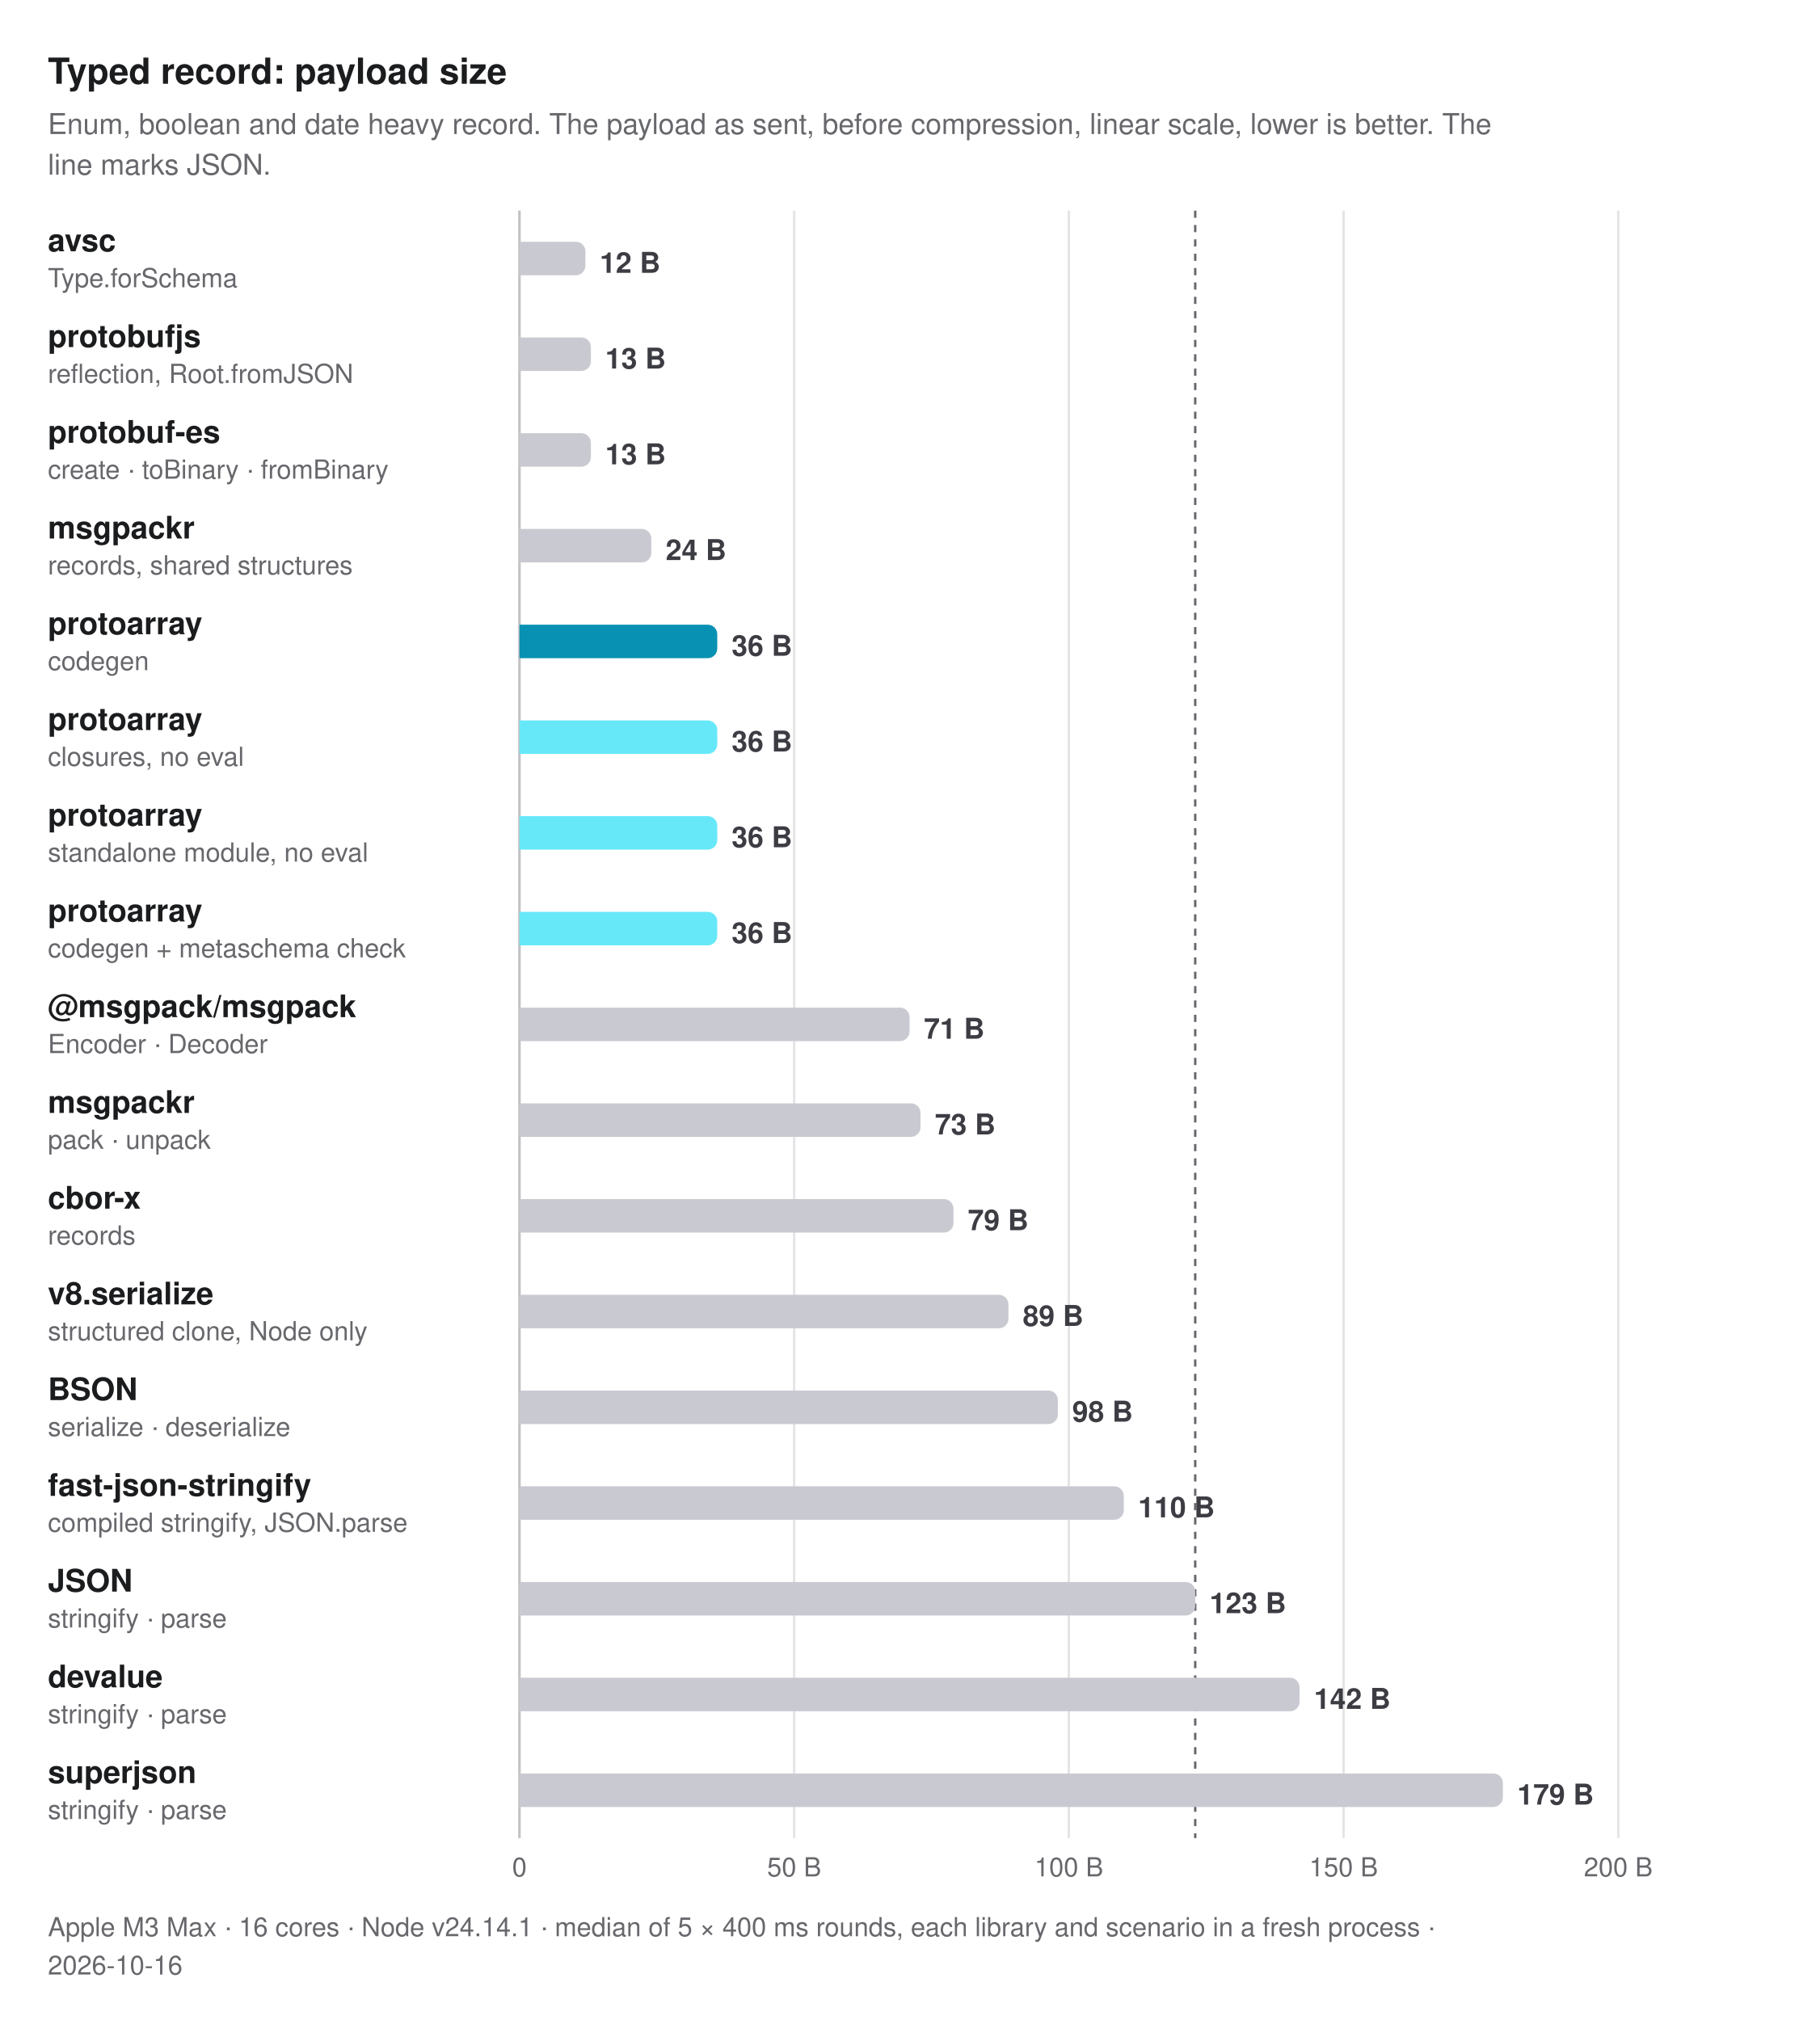
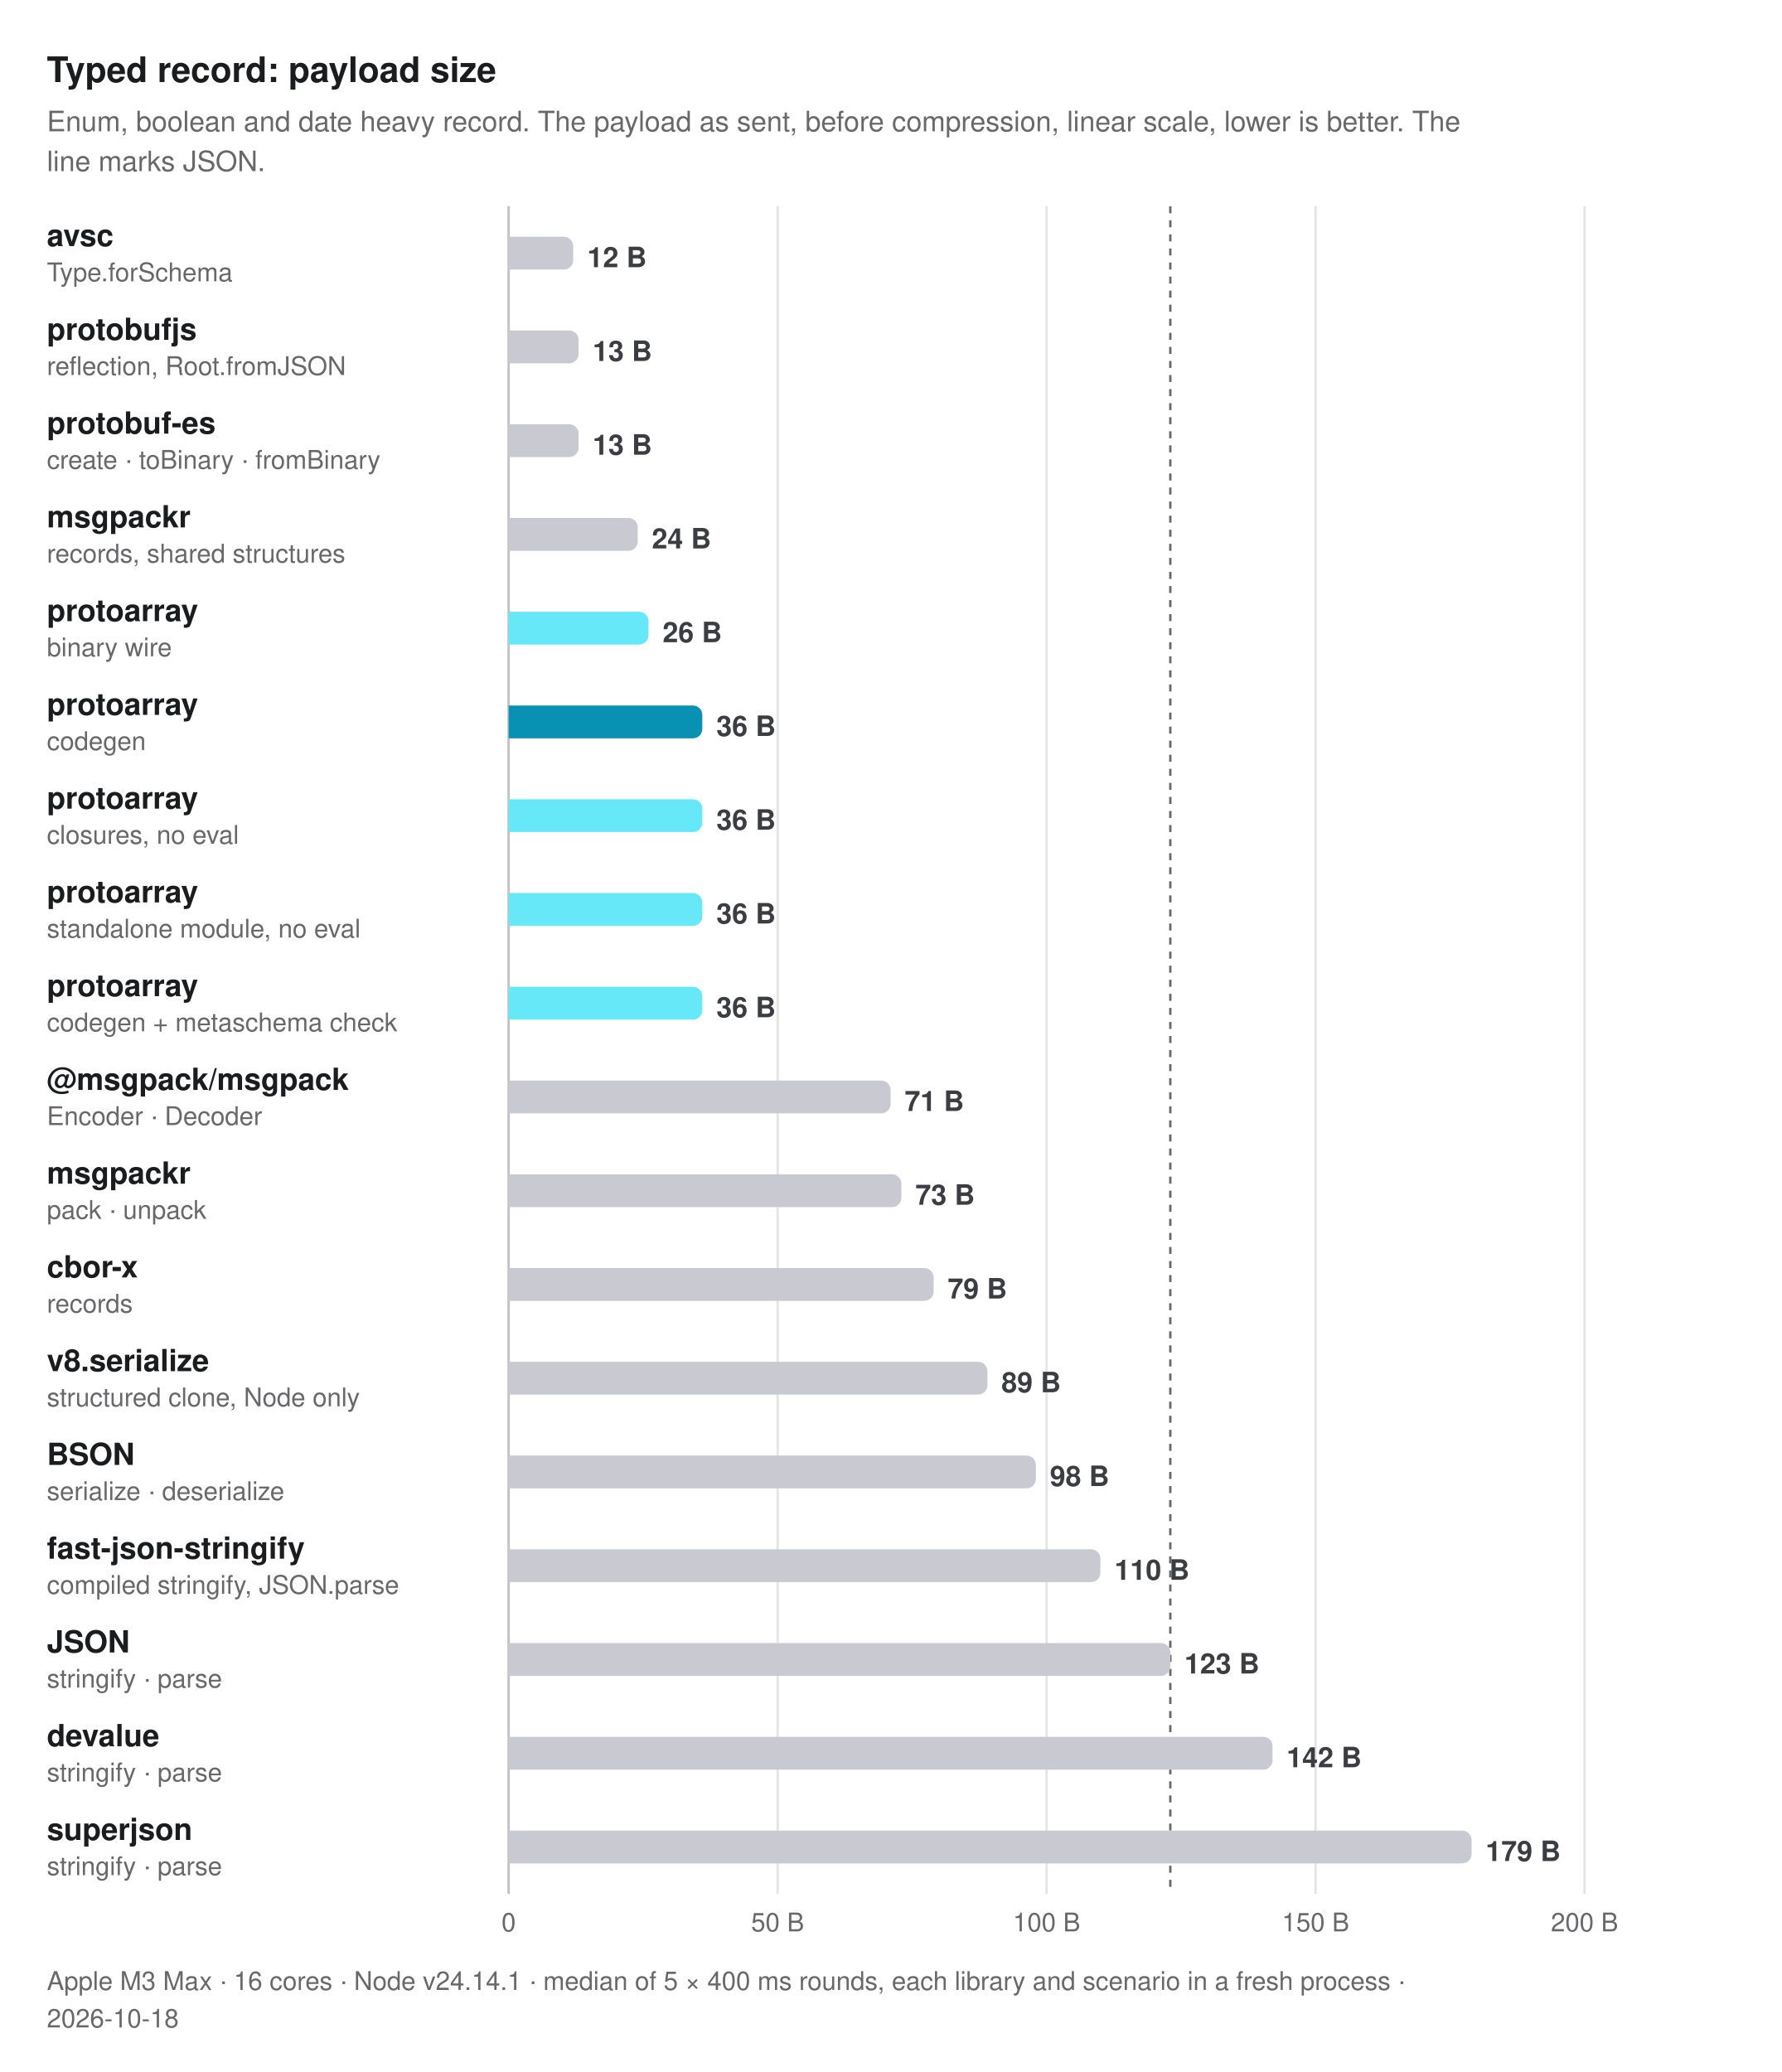
- <svg xmlns="http://www.w3.org/2000/svg" width="760" height="844" viewBox="0 0 760 844" role="img" aria-label="Typed record: payload size. Enum, boolean and date heavy record. The payload as sent, before compression, linear scale, lower is better. The line marks JSON.">
+ <svg xmlns="http://www.w3.org/2000/svg" width="760" height="884" viewBox="0 0 760 884" role="img" aria-label="Typed record: payload size. Enum, boolean and date heavy record. The payload as sent, before compression, linear scale, lower is better. The line marks JSON.">
  <style>
  text { font-family: -apple-system, BlinkMacSystemFont, "Segoe UI", Helvetica, Arial, sans-serif; }
  .title { font-size: 15px; font-weight: 700; fill: #1b1c1e; }
  .subtitle, .caption { font-size: 12px; fill: #67676c; }
  .caption { font-size: 11px; }
  .group { font-size: 11px; font-weight: 600; letter-spacing: 0.06em; fill: #67676c; }
  .label { font-size: 13px; font-weight: 600; fill: #1b1c1e; }
  .label.primary, .label.secondary { font-weight: 700; }
  .sublabel { font-size: 11px; fill: #67676c; }
  .value { font-size: 12px; font-weight: 600; fill: #3c3c43; font-variant-numeric: tabular-nums; }
  .value.small { font-size: 10px; }
  .legend { font-size: 11px; fill: #3c3c43; }
  .tick { font-size: 11px; fill: #67676c; font-variant-numeric: tabular-nums; }
  .grid { stroke: #e4e4e7; stroke-width: 1; }
  .axis { stroke: #c2c2c4; stroke-width: 1; }
  .ref { stroke: #67676c; stroke-width: 1; stroke-dasharray: 3 3; }
  .bar { fill: #c9cad1; }
  .bar.primary { fill: #0891b2; }
  .bar.secondary { fill: #67e8f9; }
  @media (prefers-color-scheme: dark) {
    .title, .label { fill: #dfdfd6; }
    .subtitle, .caption, .group, .sublabel, .tick { fill: #98989f; }
    .value, .legend { fill: #c2c2c4; }
    .grid { stroke: #2e2e32; }
    .axis { stroke: #48484c; }
    .ref { stroke: #98989f; }
    .bar { fill: #4a4b53; }
    .bar.primary { fill: #22d3ee; }
    .bar.secondary { fill: #0e7490; }
  }
</style>
  <text class="title" x="20" y="35">Typed record: payload size</text>
  <text class="subtitle" x="20" y="56">Enum, boolean and date heavy record. The payload as sent, before compression, linear scale, lower is better. The</text>
  <text class="subtitle" x="20" y="73">line marks JSON.</text>
-   <line class="grid" x1="217" y1="88" x2="217" y2="768" />
-   <text class="tick" x="217" y="784" text-anchor="middle">0</text>
-   <line class="grid" x1="331.75" y1="88" x2="331.75" y2="768" />
-   <text class="tick" x="331.75" y="784" text-anchor="middle">50 B</text>
-   <line class="grid" x1="446.5" y1="88" x2="446.5" y2="768" />
-   <text class="tick" x="446.5" y="784" text-anchor="middle">100 B</text>
-   <line class="grid" x1="561.25" y1="88" x2="561.25" y2="768" />
-   <text class="tick" x="561.25" y="784" text-anchor="middle">150 B</text>
-   <line class="grid" x1="676" y1="88" x2="676" y2="768" />
-   <text class="tick" x="676" y="784" text-anchor="middle">200 B</text>
-   <line class="axis" x1="217" y1="88" x2="217" y2="768" />
-   <line class="ref" x1="499.285" y1="88" x2="499.285" y2="768" />
+   <line class="grid" x1="217" y1="88" x2="217" y2="808" />
+   <text class="tick" x="217" y="824" text-anchor="middle">0</text>
+   <line class="grid" x1="331.75" y1="88" x2="331.75" y2="808" />
+   <text class="tick" x="331.75" y="824" text-anchor="middle">50 B</text>
+   <line class="grid" x1="446.5" y1="88" x2="446.5" y2="808" />
+   <text class="tick" x="446.5" y="824" text-anchor="middle">100 B</text>
+   <line class="grid" x1="561.25" y1="88" x2="561.25" y2="808" />
+   <text class="tick" x="561.25" y="824" text-anchor="middle">150 B</text>
+   <line class="grid" x1="676" y1="88" x2="676" y2="808" />
+   <text class="tick" x="676" y="824" text-anchor="middle">200 B</text>
+   <line class="axis" x1="217" y1="88" x2="217" y2="808" />
+   <line class="ref" x1="499.285" y1="88" x2="499.285" y2="808" />
  <g>
    <text class="label" x="20" y="105">avsc</text>
    <text class="sublabel" x="20" y="120">Type.forSchema</text>
    <path class="bar" d="M217,101H240.54A4,4 0 0 1 244.54,105V111A4,4 0 0 1 240.54,115H217Z" />
    <text class="value" x="250.54" y="114">12 B</text>
  </g>
  <g>
    <text class="label" x="20" y="145">protobufjs</text>
    <text class="sublabel" x="20" y="160">reflection, Root.fromJSON</text>
    <path class="bar" d="M217,141H242.835A4,4 0 0 1 246.835,145V151A4,4 0 0 1 242.835,155H217Z" />
    <text class="value" x="252.835" y="154">13 B</text>
  </g>
  <g>
    <text class="label" x="20" y="185">protobuf-es</text>
    <text class="sublabel" x="20" y="200">create · toBinary · fromBinary</text>
    <path class="bar" d="M217,181H242.835A4,4 0 0 1 246.835,185V191A4,4 0 0 1 242.835,195H217Z" />
    <text class="value" x="252.835" y="194">13 B</text>
  </g>
  <g>
    <text class="label" x="20" y="225">msgpackr</text>
    <text class="sublabel" x="20" y="240">records, shared structures</text>
    <path class="bar" d="M217,221H268.08A4,4 0 0 1 272.08,225V231A4,4 0 0 1 268.08,235H217Z" />
    <text class="value" x="278.08" y="234">24 B</text>
  </g>
  <g>
-     <text class="label primary" x="20" y="265">protoarray</text>
-     <text class="sublabel" x="20" y="280">codegen</text>
-     <path class="bar primary" d="M217,261H295.62A4,4 0 0 1 299.62,265V271A4,4 0 0 1 295.62,275H217Z" />
-     <text class="value" x="305.62" y="274">36 B</text>
+     <text class="label secondary" x="20" y="265">protoarray</text>
+     <text class="sublabel" x="20" y="280">binary wire</text>
+     <path class="bar secondary" d="M217,261H272.67A4,4 0 0 1 276.67,265V271A4,4 0 0 1 272.67,275H217Z" />
+     <text class="value" x="282.67" y="274">26 B</text>
  </g>
  <g>
-     <text class="label secondary" x="20" y="305">protoarray</text>
-     <text class="sublabel" x="20" y="320">closures, no eval</text>
-     <path class="bar secondary" d="M217,301H295.62A4,4 0 0 1 299.62,305V311A4,4 0 0 1 295.62,315H217Z" />
+     <text class="label primary" x="20" y="305">protoarray</text>
+     <text class="sublabel" x="20" y="320">codegen</text>
+     <path class="bar primary" d="M217,301H295.62A4,4 0 0 1 299.62,305V311A4,4 0 0 1 295.62,315H217Z" />
    <text class="value" x="305.62" y="314">36 B</text>
  </g>
  <g>
    <text class="label secondary" x="20" y="345">protoarray</text>
-     <text class="sublabel" x="20" y="360">standalone module, no eval</text>
+     <text class="sublabel" x="20" y="360">closures, no eval</text>
    <path class="bar secondary" d="M217,341H295.62A4,4 0 0 1 299.62,345V351A4,4 0 0 1 295.62,355H217Z" />
    <text class="value" x="305.62" y="354">36 B</text>
  </g>
  <g>
    <text class="label secondary" x="20" y="385">protoarray</text>
-     <text class="sublabel" x="20" y="400">codegen + metaschema check</text>
+     <text class="sublabel" x="20" y="400">standalone module, no eval</text>
    <path class="bar secondary" d="M217,381H295.62A4,4 0 0 1 299.62,385V391A4,4 0 0 1 295.62,395H217Z" />
    <text class="value" x="305.62" y="394">36 B</text>
  </g>
  <g>
-     <text class="label" x="20" y="425">@msgpack/msgpack</text>
-     <text class="sublabel" x="20" y="440">Encoder · Decoder</text>
-     <path class="bar" d="M217,421H375.945A4,4 0 0 1 379.945,425V431A4,4 0 0 1 375.945,435H217Z" />
-     <text class="value" x="385.945" y="434">71 B</text>
+     <text class="label secondary" x="20" y="425">protoarray</text>
+     <text class="sublabel" x="20" y="440">codegen + metaschema check</text>
+     <path class="bar secondary" d="M217,421H295.62A4,4 0 0 1 299.62,425V431A4,4 0 0 1 295.62,435H217Z" />
+     <text class="value" x="305.62" y="434">36 B</text>
  </g>
  <g>
-     <text class="label" x="20" y="465">msgpackr</text>
-     <text class="sublabel" x="20" y="480">pack · unpack</text>
-     <path class="bar" d="M217,461H380.535A4,4 0 0 1 384.535,465V471A4,4 0 0 1 380.535,475H217Z" />
-     <text class="value" x="390.535" y="474">73 B</text>
+     <text class="label" x="20" y="465">@msgpack/msgpack</text>
+     <text class="sublabel" x="20" y="480">Encoder · Decoder</text>
+     <path class="bar" d="M217,461H375.945A4,4 0 0 1 379.945,465V471A4,4 0 0 1 375.945,475H217Z" />
+     <text class="value" x="385.945" y="474">71 B</text>
  </g>
  <g>
-     <text class="label" x="20" y="505">cbor-x</text>
-     <text class="sublabel" x="20" y="520">records</text>
-     <path class="bar" d="M217,501H394.305A4,4 0 0 1 398.305,505V511A4,4 0 0 1 394.305,515H217Z" />
-     <text class="value" x="404.305" y="514">79 B</text>
+     <text class="label" x="20" y="505">msgpackr</text>
+     <text class="sublabel" x="20" y="520">pack · unpack</text>
+     <path class="bar" d="M217,501H380.535A4,4 0 0 1 384.535,505V511A4,4 0 0 1 380.535,515H217Z" />
+     <text class="value" x="390.535" y="514">73 B</text>
  </g>
  <g>
-     <text class="label" x="20" y="545">v8.serialize</text>
-     <text class="sublabel" x="20" y="560">structured clone, Node only</text>
-     <path class="bar" d="M217,541H417.255A4,4 0 0 1 421.255,545V551A4,4 0 0 1 417.255,555H217Z" />
-     <text class="value" x="427.255" y="554">89 B</text>
+     <text class="label" x="20" y="545">cbor-x</text>
+     <text class="sublabel" x="20" y="560">records</text>
+     <path class="bar" d="M217,541H394.305A4,4 0 0 1 398.305,545V551A4,4 0 0 1 394.305,555H217Z" />
+     <text class="value" x="404.305" y="554">79 B</text>
  </g>
  <g>
-     <text class="label" x="20" y="585">BSON</text>
-     <text class="sublabel" x="20" y="600">serialize · deserialize</text>
-     <path class="bar" d="M217,581H437.91A4,4 0 0 1 441.91,585V591A4,4 0 0 1 437.91,595H217Z" />
-     <text class="value" x="447.91" y="594">98 B</text>
+     <text class="label" x="20" y="585">v8.serialize</text>
+     <text class="sublabel" x="20" y="600">structured clone, Node only</text>
+     <path class="bar" d="M217,581H417.255A4,4 0 0 1 421.255,585V591A4,4 0 0 1 417.255,595H217Z" />
+     <text class="value" x="427.255" y="594">89 B</text>
  </g>
  <g>
-     <text class="label" x="20" y="625">fast-json-stringify</text>
-     <text class="sublabel" x="20" y="640">compiled stringify, JSON.parse</text>
-     <path class="bar" d="M217,621H465.45A4,4 0 0 1 469.45,625V631A4,4 0 0 1 465.45,635H217Z" />
-     <text class="value" x="475.45" y="634">110 B</text>
+     <text class="label" x="20" y="625">BSON</text>
+     <text class="sublabel" x="20" y="640">serialize · deserialize</text>
+     <path class="bar" d="M217,621H437.91A4,4 0 0 1 441.91,625V631A4,4 0 0 1 437.91,635H217Z" />
+     <text class="value" x="447.91" y="634">98 B</text>
  </g>
  <g>
-     <text class="label" x="20" y="665">JSON</text>
-     <text class="sublabel" x="20" y="680">stringify · parse</text>
-     <path class="bar" d="M217,661H495.285A4,4 0 0 1 499.285,665V671A4,4 0 0 1 495.285,675H217Z" />
-     <text class="value" x="505.285" y="674">123 B</text>
+     <text class="label" x="20" y="665">fast-json-stringify</text>
+     <text class="sublabel" x="20" y="680">compiled stringify, JSON.parse</text>
+     <path class="bar" d="M217,661H465.45A4,4 0 0 1 469.45,665V671A4,4 0 0 1 465.45,675H217Z" />
+     <text class="value" x="475.45" y="674">110 B</text>
  </g>
  <g>
-     <text class="label" x="20" y="705">devalue</text>
+     <text class="label" x="20" y="705">JSON</text>
    <text class="sublabel" x="20" y="720">stringify · parse</text>
-     <path class="bar" d="M217,701H538.89A4,4 0 0 1 542.89,705V711A4,4 0 0 1 538.89,715H217Z" />
-     <text class="value" x="548.89" y="714">142 B</text>
+     <path class="bar" d="M217,701H495.285A4,4 0 0 1 499.285,705V711A4,4 0 0 1 495.285,715H217Z" />
+     <text class="value" x="505.285" y="714">123 B</text>
  </g>
  <g>
-     <text class="label" x="20" y="745">superjson</text>
+     <text class="label" x="20" y="745">devalue</text>
    <text class="sublabel" x="20" y="760">stringify · parse</text>
-     <path class="bar" d="M217,741H623.805A4,4 0 0 1 627.805,745V751A4,4 0 0 1 623.805,755H217Z" />
-     <text class="value" x="633.805" y="754">179 B</text>
+     <path class="bar" d="M217,741H538.89A4,4 0 0 1 542.89,745V751A4,4 0 0 1 538.89,755H217Z" />
+     <text class="value" x="548.89" y="754">142 B</text>
  </g>
-   <text class="caption" x="20" y="809">Apple M3 Max · 16 cores · Node v24.14.1 · median of 5 × 400 ms rounds, each library and scenario in a fresh process ·</text>
-   <text class="caption" x="20" y="825">2026-10-16</text>
+   <g>
+     <text class="label" x="20" y="785">superjson</text>
+     <text class="sublabel" x="20" y="800">stringify · parse</text>
+     <path class="bar" d="M217,781H623.805A4,4 0 0 1 627.805,785V791A4,4 0 0 1 623.805,795H217Z" />
+     <text class="value" x="633.805" y="794">179 B</text>
+   </g>
+   <text class="caption" x="20" y="849">Apple M3 Max · 16 cores · Node v24.14.1 · median of 5 × 400 ms rounds, each library and scenario in a fresh process ·</text>
+   <text class="caption" x="20" y="865">2026-10-18</text>
</svg>
